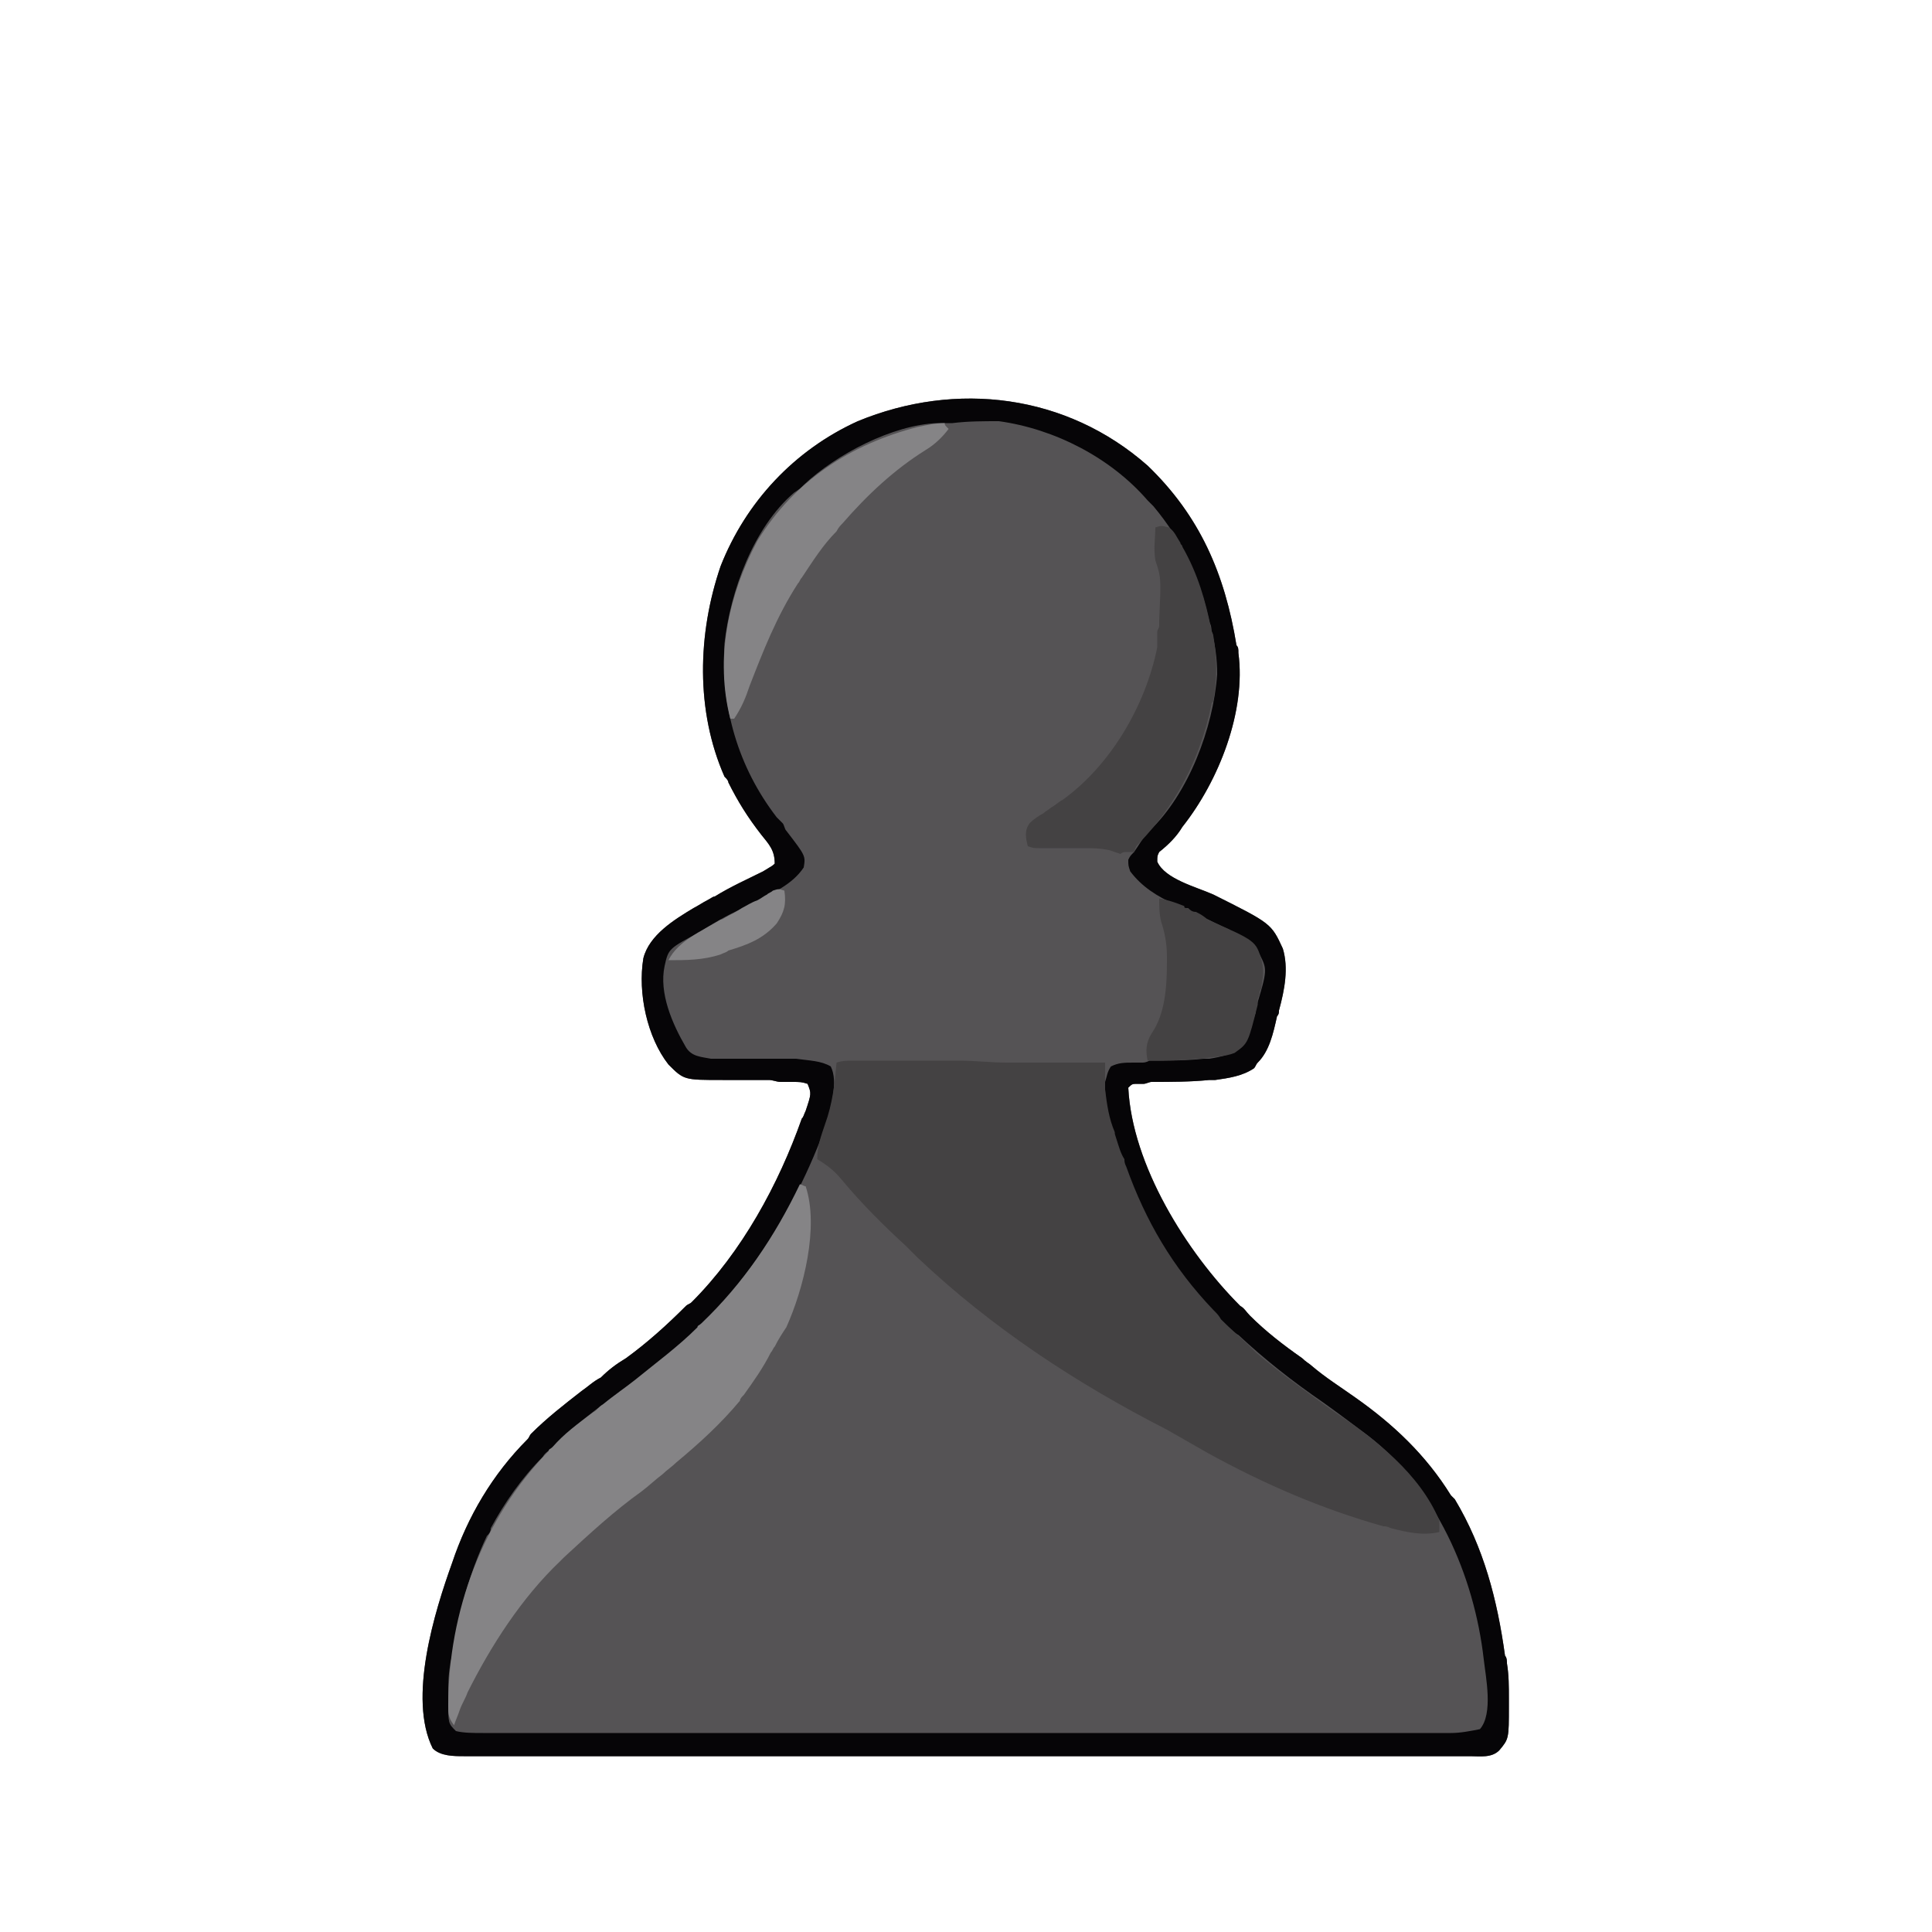
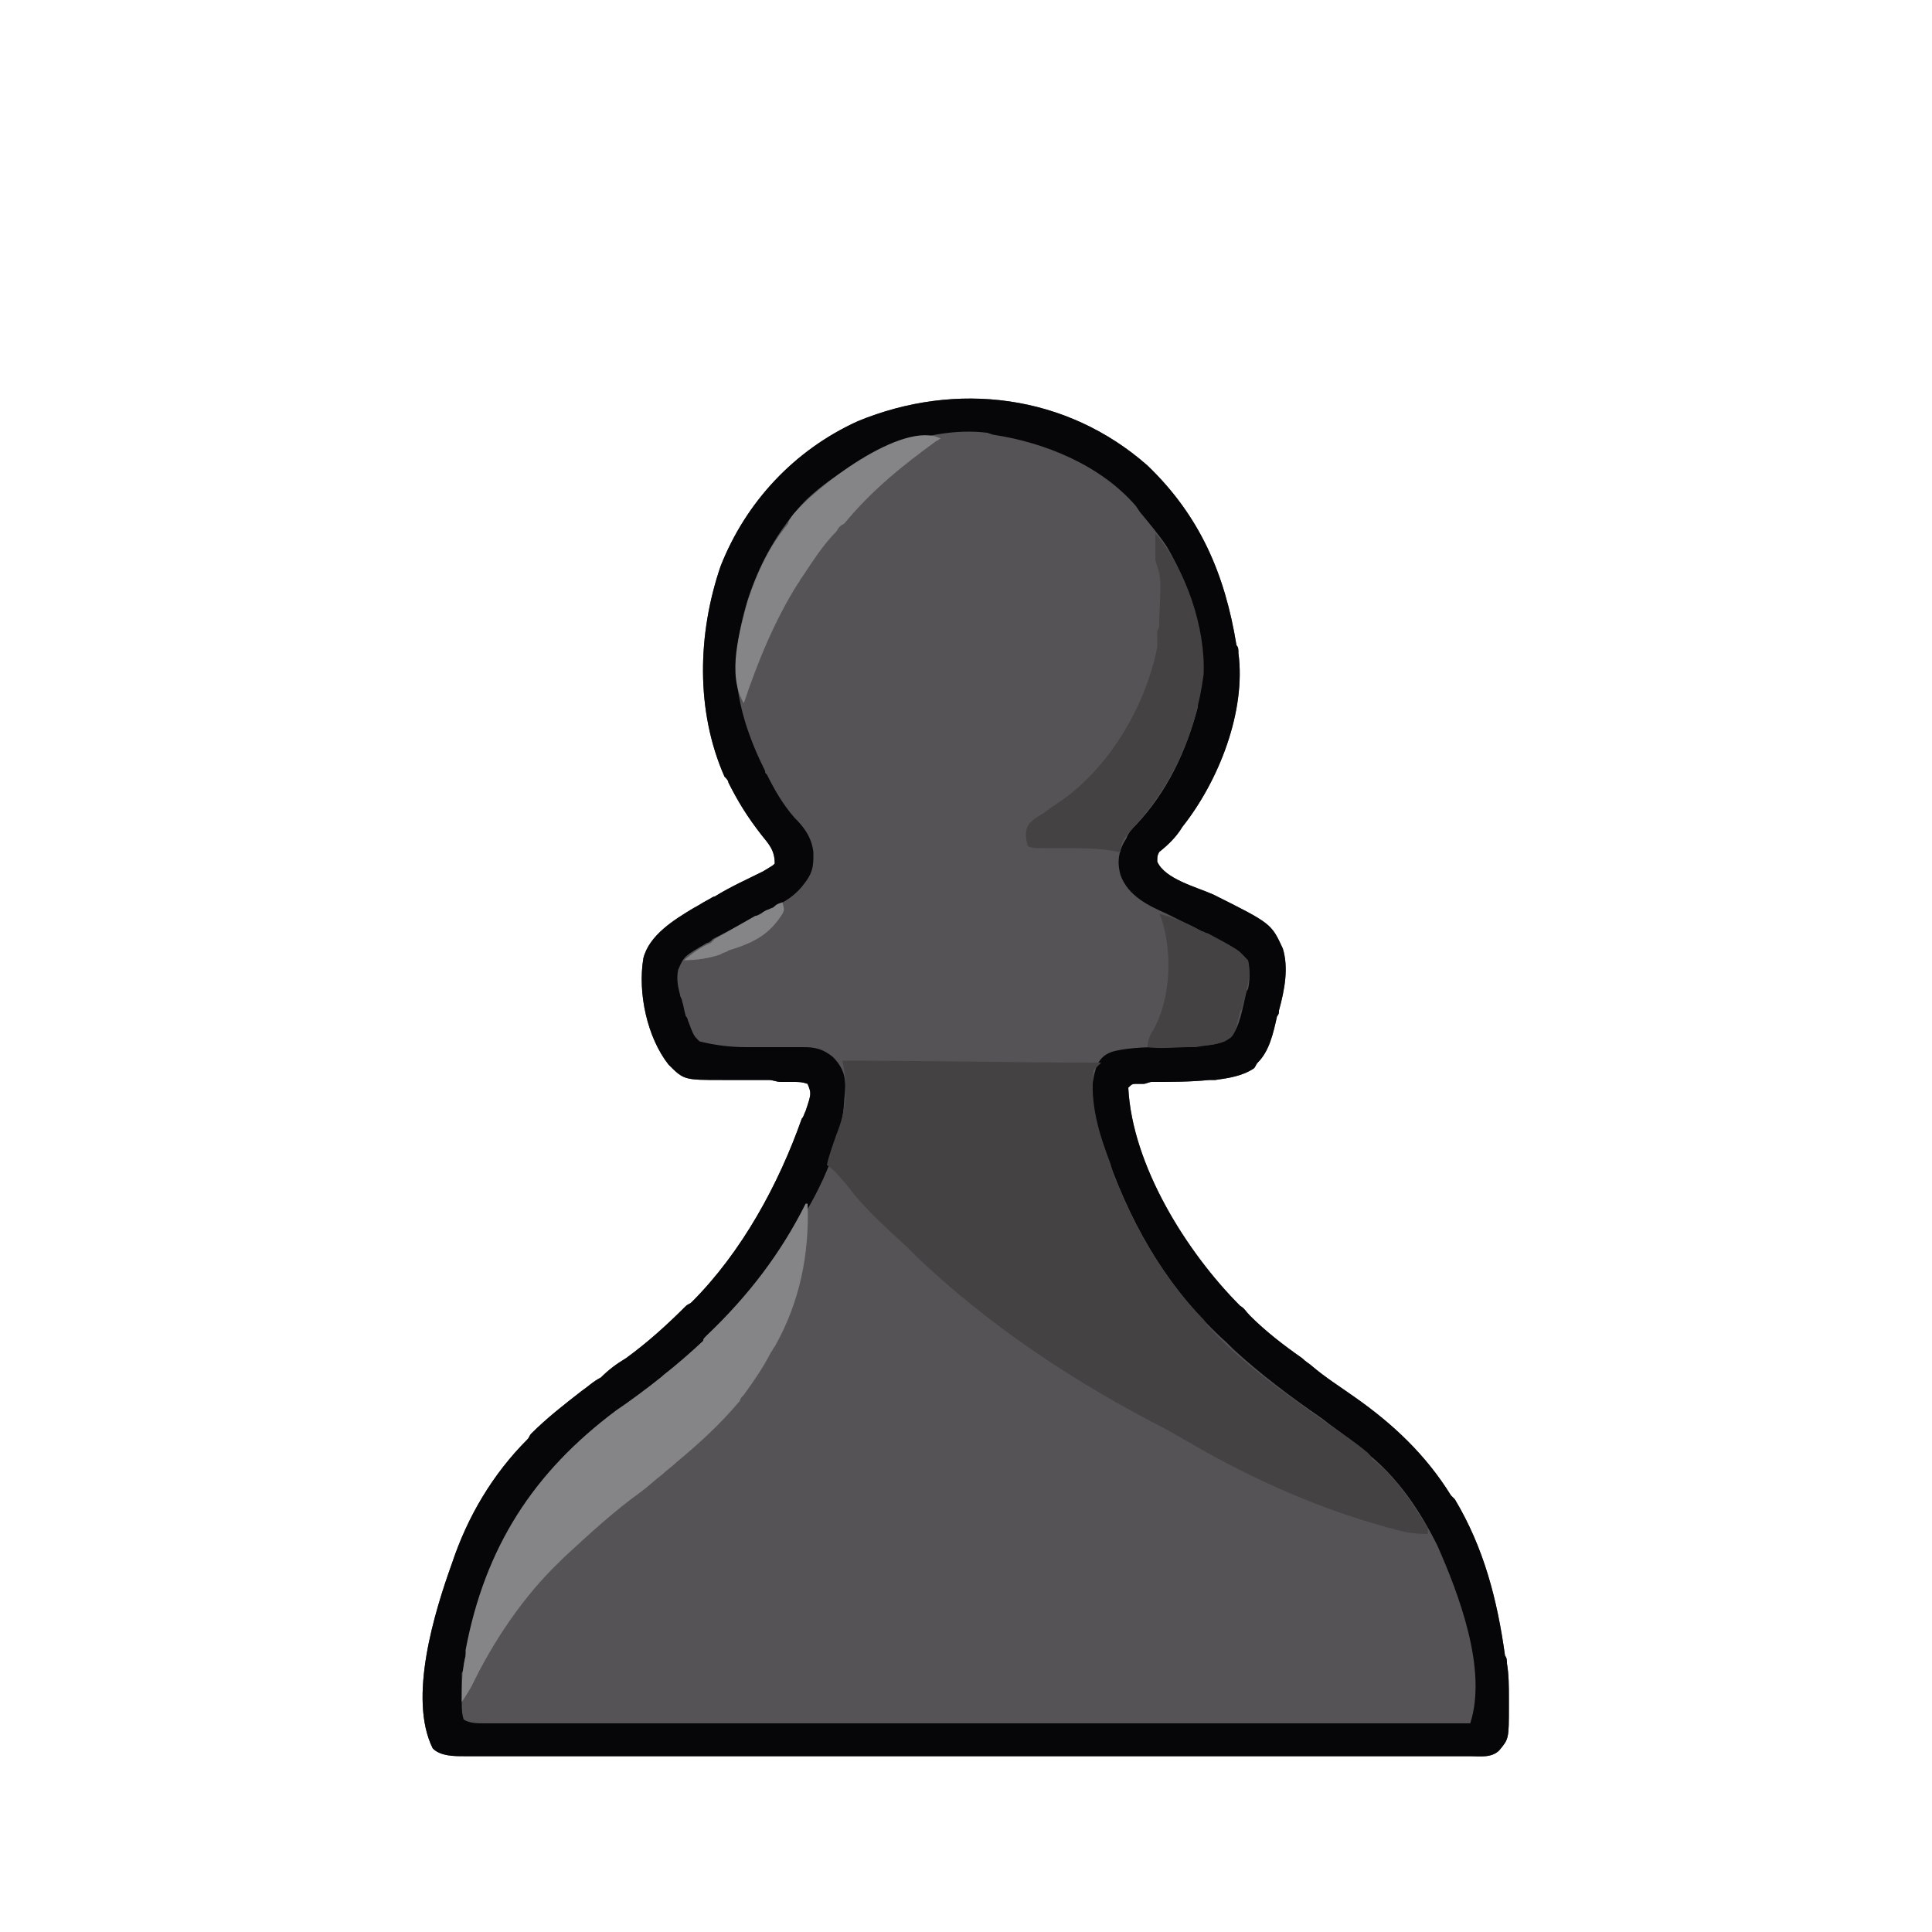
<svg xmlns="http://www.w3.org/2000/svg" viewBox="0 0 100 100">
  <path d="M59.4 24.1C62.1 26.7 63.4 29.7 64 33.4C64.1 33.5 64.1 33.6 64.1 33.8C64.5 36.8 63.1 40.4 61.2 42.8C60.9 43.3 60.5 43.7 60 44.1C59.9 44.3 59.9 44.3 59.9 44.6C60.3 45.5 61.9 45.9 62.8 46.3C65.8 47.8 65.8 47.8 66.4 49.1C66.7 50.1 66.5 51.2 66.2 52.3C66.2 52.4 66.2 52.5 66.1 52.6C65.9 53.5 65.7 54.4 65.1 55C65 55.1 65 55.2 64.9 55.3C64.3 55.7 63.6 55.8 62.9 55.9C62.8 55.9 62.8 55.9 62.6 55.9C61.6 56 60.6 56 59.6 56C59.5 56 59.3 56.1 59.2 56.1C59.1 56.1 59 56.1 58.9 56.1C58.6 56.1 58.6 56.1 58.4 56.3C58.6 60.3 61.4 64.8 64.2 67.6C64.4 67.7 64.5 67.9 64.7 68.1C65.5 68.9 66.4 69.6 67.4 70.3C67.6 70.5 67.8 70.6 67.9 70.7C68.6 71.3 69.4 71.8 70.1 72.3C72.1 73.7 73.8 75.3 75.1 77.4C75.2 77.5 75.2 77.5 75.3 77.6C76.8 80.1 77.5 82.8 77.9 85.7C78 85.8 78 86 78 86.1C78.1 86.7 78.1 87.3 78.1 87.9C78.1 88.1 78.1 88.2 78.1 88.3C78.1 90 78.1 90 77.6 90.6C77.2 91 76.6 90.9 76.1 90.9C76 90.9 75.9 90.9 75.8 90.9C75.5 90.9 75.2 90.9 74.9 90.9C74.7 90.9 74.4 90.9 74.2 90.9C73.6 90.9 73 90.9 72.4 90.9C71.7 90.9 71.1 90.9 70.4 90.9C69.1 90.9 67.9 90.9 66.6 90.9C65.5 90.9 64.5 90.9 63.4 90.9C63.1 90.9 62.8 90.9 62.5 90.9C62.5 90.9 62.5 90.9 62.3 90.9C60.2 90.9 58.1 90.9 56 90.9C55.9 90.9 55.8 90.9 55.8 90.9C55.4 90.9 55 90.9 54.6 90.9C54.5 90.9 54.4 90.9 54.3 90.9C54.2 90.9 54 90.9 53.8 90.9C51.3 90.9 48.8 90.9 46.3 90.9C43.5 90.9 40.7 90.9 37.8 90.9C37.5 90.9 37.2 90.9 36.9 90.9C36.9 90.9 36.8 90.9 36.7 90.9C35.5 90.9 34.3 90.9 33.1 90.9C31.9 90.9 30.7 90.9 29.5 90.9C28.9 90.9 28.2 90.9 27.6 90.9C27 90.9 26.4 90.9 25.8 90.9C25.6 90.9 25.4 90.9 25.2 90.9C24.9 90.9 24.6 90.9 24.3 90.9C24.2 90.9 24.1 90.9 24 90.9C23.5 90.9 22.8 90.9 22.4 90.5C21.1 87.9 22.5 83.4 23.4 80.9C24.2 78.5 25.5 76.3 27.3 74.5C27.4 74.4 27.4 74.3 27.5 74.2C28.3 73.4 29.2 72.7 30.1 72C30.4 71.8 30.7 71.5 31.1 71.3C31.5 70.9 31.9 70.6 32.4 70.3C33.5 69.5 34.5 68.6 35.5 67.6C35.6 67.5 35.7 67.5 35.8 67.4C38.4 64.8 40.3 61.3 41.5 57.9C41.6 57.8 41.6 57.7 41.7 57.5C42 56.6 42 56.6 41.8 56.1C41.5 56 41.4 56 41 56C41 56 41 56 40.7 56C40.7 56 40.7 56 40.4 56C40.2 56 40 55.9 39.8 55.9C39.4 55.9 39.1 55.9 38.7 55.9C38.4 55.9 38.1 55.9 37.7 55.9C37.6 55.9 37.5 55.9 37.4 55.9C35.4 55.9 35.4 55.9 34.6 55.1C33.5 53.7 33 51.4 33.3 49.6C33.6 48.4 34.9 47.6 35.9 47C36.1 46.9 36.4 46.7 36.6 46.6C36.8 46.5 36.9 46.4 37 46.4C37.8 45.9 38.7 45.5 39.5 45.1C40 44.8 40 44.8 40.1 44.7C40.1 44 39.8 43.7 39.4 43.2C38.7 42.3 38.2 41.5 37.7 40.5C37.7 40.4 37.6 40.3 37.5 40.2C36 36.8 36.1 32.8 37.3 29.3C38.6 26 41.1 23.3 44.4 21.8C49.5 19.7 55.2 20.4 59.4 24.1Z" fill="#555355" />
-   <path d="M42.2 59.7C42.2 59.8 42.2 59.9 42.3 60C42.4 60 42.4 60.1 42.5 60.1C43.3 60.4 43.8 61.1 44.3 61.8C45.2 62.9 46.2 63.9 47.2 64.8C47.5 65 47.8 65.3 48 65.5C48.7 66.2 49.5 66.8 50.2 67.4C50.3 67.5 50.4 67.5 50.4 67.6C52 68.8 53.6 69.9 55.3 71C55.4 71 55.4 71 55.6 71.2C57.7 72.5 60 73.7 62.3 74.9C62.3 74.9 62.4 75 62.5 75C63.5 75.6 64.6 76.1 65.7 76.6C65.7 76.7 65.8 76.7 65.9 76.7C68.2 77.9 71.2 79.3 73.8 79.3C74 79.3 74.1 79.3 74.2 79.3C74.3 79.3 74.4 79.3 74.5 79.3C74.5 79.1 74.5 79 74.6 78.8C76 81.6 76.9 84.5 76.9 87.7C76.9 87.8 76.9 87.9 76.9 88C76.9 88.2 76.9 88.3 76.9 88.4C76.9 88.5 76.9 88.6 76.9 88.7C76.8 89.2 76.8 89.2 76.6 89.5C76 89.7 75.5 89.7 74.9 89.7C74.8 89.7 74.7 89.7 74.6 89.7C74.3 89.7 74 89.7 73.7 89.7C73.5 89.7 73.3 89.7 73.1 89.7C72.5 89.7 71.9 89.7 71.3 89.7C70.7 89.7 70.1 89.7 69.4 89.7C68.2 89.7 66.9 89.7 65.7 89.7C64.7 89.7 63.7 89.7 62.7 89.7C62.6 89.7 62.6 89.7 62.3 89.7C62 89.7 61.8 89.7 61.6 89.7C58.9 89.7 56.2 89.7 53.4 89.7C51 89.7 48.6 89.7 46.2 89.7C43.5 89.7 40.8 89.7 38 89.7C37.8 89.7 37.5 89.7 37.2 89.7C37 89.7 36.9 89.7 36.7 89.7C35.7 89.7 34.7 89.7 33.7 89.7C32.5 89.7 31.3 89.7 30.1 89.7C29.4 89.7 28.8 89.7 28.2 89.7C27.6 89.7 27 89.7 26.5 89.7C26.3 89.7 26.1 89.7 25.8 89.7C25.6 89.7 25.3 89.7 25 89.7C25 89.7 25 89.7 24.8 89.7C24.3 89.7 23.9 89.7 23.5 89.5C22.8 88.6 23.2 86.6 23.4 85.6C24 81.6 25.6 78.1 28.4 75.1C28.4 75 28.5 75 28.6 74.9C29.2 74.2 29.9 73.7 30.7 73.1C30.9 73 31 72.8 31.2 72.7C31.8 72.2 32.4 71.8 32.9 71.4C34 70.5 35.1 69.7 36.1 68.7C36.1 68.6 36.2 68.6 36.3 68.5C38.9 66.1 40.8 63 42.2 59.7Z" fill="#555355" />
-   <path d="M59.4 24.1C62.1 26.7 63.4 29.7 64 33.4C64.1 33.5 64.1 33.6 64.1 33.8C64.5 36.8 63.1 40.4 61.2 42.8C60.9 43.3 60.5 43.7 60 44.1C59.9 44.3 59.9 44.3 59.9 44.6C60.3 45.5 61.9 45.9 62.8 46.3C65.8 47.8 65.8 47.8 66.4 49.1C66.7 50.1 66.5 51.2 66.2 52.3C66.2 52.4 66.2 52.5 66.1 52.6C65.9 53.5 65.7 54.4 65.1 55C65 55.1 65 55.2 64.9 55.3C64.3 55.7 63.6 55.8 62.9 55.9C62.8 55.9 62.8 55.9 62.6 55.9C61.6 56 60.6 56 59.6 56C59.5 56 59.3 56.1 59.2 56.1C59.1 56.1 59 56.1 58.9 56.1C58.6 56.1 58.6 56.1 58.4 56.3C58.6 60.3 61.4 64.8 64.2 67.6C64.4 67.7 64.5 67.9 64.7 68.1C65.5 68.9 66.4 69.6 67.4 70.3C67.6 70.5 67.8 70.6 67.9 70.7C68.6 71.3 69.4 71.8 70.1 72.3C72.1 73.7 73.8 75.3 75.1 77.4C75.2 77.5 75.2 77.5 75.3 77.6C76.8 80.1 77.5 82.8 77.9 85.7C78 85.8 78 86 78 86.1C78.1 86.7 78.1 87.3 78.1 87.9C78.1 88.1 78.1 88.2 78.1 88.3C78.1 90 78.1 90 77.6 90.6C77.2 91 76.6 90.9 76.1 90.9C76 90.9 75.9 90.9 75.8 90.9C75.5 90.9 75.2 90.9 74.9 90.9C74.7 90.9 74.4 90.9 74.2 90.9C73.6 90.9 73 90.9 72.4 90.9C71.7 90.9 71.1 90.9 70.4 90.9C69.1 90.9 67.9 90.9 66.6 90.9C65.5 90.9 64.5 90.9 63.4 90.9C63.1 90.9 62.8 90.9 62.5 90.9C62.5 90.9 62.5 90.9 62.3 90.9C60.2 90.9 58.1 90.9 56 90.9C55.9 90.9 55.8 90.9 55.8 90.9C55.4 90.9 55 90.9 54.6 90.9C54.5 90.9 54.4 90.9 54.3 90.9C54.2 90.9 54 90.9 53.8 90.9C51.3 90.9 48.8 90.9 46.3 90.9C43.5 90.9 40.7 90.9 37.8 90.9C37.5 90.9 37.2 90.9 36.9 90.9C36.9 90.9 36.8 90.9 36.7 90.9C35.5 90.9 34.3 90.9 33.1 90.9C31.9 90.9 30.7 90.9 29.5 90.9C28.9 90.9 28.2 90.9 27.6 90.9C27 90.9 26.4 90.9 25.8 90.9C25.6 90.9 25.4 90.9 25.2 90.9C24.9 90.9 24.6 90.9 24.3 90.9C24.2 90.9 24.1 90.9 24 90.9C23.5 90.9 22.8 90.9 22.4 90.5C21.1 87.9 22.5 83.4 23.4 80.9C24.2 78.5 25.5 76.3 27.3 74.5C27.4 74.4 27.4 74.3 27.5 74.2C28.3 73.4 29.2 72.7 30.1 72C30.4 71.8 30.7 71.5 31.1 71.3C31.5 70.9 31.9 70.6 32.4 70.3C33.5 69.5 34.5 68.6 35.5 67.6C35.6 67.5 35.7 67.5 35.8 67.4C38.4 64.8 40.3 61.3 41.5 57.9C41.6 57.8 41.6 57.7 41.7 57.5C42 56.6 42 56.6 41.8 56.1C41.5 56 41.4 56 41 56C41 56 41 56 40.7 56C40.7 56 40.7 56 40.4 56C40.2 56 40 55.9 39.8 55.9C39.4 55.9 39.1 55.9 38.7 55.9C38.4 55.9 38.1 55.9 37.7 55.9C37.6 55.9 37.5 55.9 37.4 55.9C35.4 55.9 35.4 55.9 34.6 55.1C33.5 53.7 33 51.4 33.3 49.6C33.6 48.4 34.9 47.6 35.9 47C36.1 46.9 36.4 46.7 36.6 46.6C36.8 46.5 36.9 46.4 37 46.4C37.8 45.9 38.7 45.5 39.5 45.1C40 44.8 40 44.8 40.1 44.7C40.1 44 39.8 43.7 39.4 43.2C38.7 42.3 38.2 41.5 37.7 40.5C37.7 40.4 37.6 40.3 37.5 40.2C36 36.8 36.1 32.8 37.3 29.3C38.6 26 41.1 23.3 44.4 21.8C49.5 19.7 55.2 20.4 59.4 24.1ZM49.3 21.9C48.9 21.9 48.9 21.9 48.5 21.9C46.2 22 43.3 23.5 41.6 25.1C41.4 25.3 41.4 25.3 41.1 25.5C39 27.3 37.8 30.6 37.5 33.3C37.3 36.6 38.2 39.7 40.2 42.3C40.3 42.4 40.4 42.5 40.5 42.6C40.6 42.7 40.6 42.9 40.7 43C41.7 44.3 41.7 44.3 41.6 44.9C41 45.8 40 46.2 39.1 46.7C38.2 47.1 37.4 47.5 36.6 48C36.6 48 36.6 48 36.3 48.2C34.6 49.1 34.6 49.1 34.4 50C34.1 51.4 34.8 53 35.5 54.2C35.8 54.7 36.3 54.7 36.8 54.8C37.3 54.8 37.7 54.8 38.2 54.8C38.4 54.8 38.6 54.8 38.9 54.8C39.2 54.8 39.6 54.8 39.9 54.8C40.2 54.8 40.6 54.8 40.9 54.8C41 54.8 41.1 54.8 41.2 54.8C41.9 54.9 42.5 54.9 43 55.2C43.4 56 43 57.3 42.8 58.1C41.1 62.9 38.1 67.5 34 70.6C33.9 70.7 33.7 70.8 33.6 70.9C33 71.4 32.3 71.9 31.6 72.4C30.5 73.2 29.5 74 28.5 75C28.4 75.1 28.2 75.2 28.1 75.4C27 76.5 26.1 77.8 25.4 79.1C25.4 79.3 25.3 79.4 25.2 79.5C24.3 81.4 23.7 83.6 23.4 85.7C23.4 85.8 23.3 86 23.3 86.2C23.2 86.7 23.2 87.3 23.2 87.8C23.2 87.9 23.2 88 23.2 88.1C23.2 89.2 23.2 89.2 23.6 89.6C24 89.7 24.5 89.7 25 89.7C25.1 89.7 25.2 89.7 25.3 89.7C25.5 89.7 25.8 89.7 26.1 89.7C26.4 89.7 26.6 89.7 26.8 89.7C27.4 89.7 27.9 89.7 28.5 89.7C29.2 89.7 29.8 89.7 30.4 89.7C31.7 89.7 32.9 89.7 34.1 89.7C35.2 89.7 36.2 89.7 37.2 89.7C37.5 89.7 37.7 89.7 38 89.7C38.1 89.7 38.1 89.7 38.2 89.7C40.3 89.7 42.3 89.7 44.3 89.7C44.4 89.7 44.4 89.7 44.6 89.7C44.9 89.7 45.3 89.7 45.7 89.7C45.8 89.7 45.8 89.7 45.9 89.7C46.1 89.7 46.3 89.7 46.4 89.7C48.8 89.7 51.2 89.7 53.7 89.7C56.4 89.7 59.1 89.7 61.8 89.7C63.3 89.7 64.7 89.7 66.1 89.7C67.4 89.7 68.6 89.7 69.8 89.7C70.4 89.7 71.1 89.7 71.7 89.7C72.3 89.7 72.8 89.7 73.4 89.7C73.6 89.7 73.8 89.7 74 89.7C74.3 89.7 74.6 89.7 74.9 89.7C74.9 89.7 74.9 89.7 75.1 89.7C75.6 89.7 76.1 89.6 76.6 89.5C77.3 88.7 76.9 86.8 76.8 85.9C76.3 81.5 74.3 77 70.8 74.3C70 73.7 69.2 73.1 68.5 72.6C66.9 71.5 65.5 70.4 64.1 69.1C63.9 69 63.7 68.8 63.5 68.6C63 68.1 62.6 67.7 62.2 67.2C62.1 67.1 62.1 67.1 61.9 66.9C59.6 64.1 57.1 59.7 57.2 56C57.3 55.7 57.3 55.5 57.5 55.2C57.9 55 58.2 55 58.7 55C58.8 55 58.9 55 59.1 55C59.2 55 59.3 55 59.5 54.9C60.4 54.9 61.4 54.9 62.3 54.8C62.4 54.8 62.5 54.8 62.6 54.8C63.2 54.7 63.7 54.6 64.2 54.2C64.5 54 64.6 53.7 64.7 53.4C64.7 53.3 64.7 53.2 64.8 53.1C64.8 52.9 64.9 52.7 65 52.4C65 52.4 65 52.4 65 52.2C65.6 50.2 65.6 50.2 65.2 49.4C64.9 48.9 64.4 48.6 63.9 48.3C63.8 48.2 63.7 48.2 63.6 48.1C63.1 47.9 62.6 47.6 62.1 47.4C62 47.3 61.9 47.3 61.9 47.3C61.5 47.1 61.2 46.9 60.8 46.8C59.9 46.4 59.1 45.9 58.5 45.1C58.4 44.8 58.4 44.8 58.4 44.5C58.5 44.3 58.5 44.3 58.7 44.1C58.7 44.1 58.7 44.1 58.9 43.8C59.1 43.5 59.2 43.3 59.5 43C61.5 41.1 62.8 37.7 63 34.9C63 34.1 62.9 33.4 62.7 32.6C62.7 32.5 62.7 32.4 62.6 32.2C62.1 29.9 61.2 28 59.7 26.2C59.6 26.1 59.6 26.1 59.4 25.9C57.5 23.7 54.6 22.2 51.7 21.8C50.9 21.8 50.1 21.8 49.3 21.9Z" fill="#060507" />
-   <path d="M44.1 54.9C44.2 54.9 44.2 54.9 44.5 54.9C44.6 54.9 44.7 54.9 44.9 54.9C44.9 54.9 44.9 54.9 45.3 54.9C45.6 54.9 46 54.9 46.4 54.9C46.7 54.9 47.1 54.9 47.5 54.9C48.2 54.9 48.9 54.9 49.7 54.9C50.5 54.9 51.3 55 52.1 55C53.8 55 55.5 55 57.2 55C57.2 55 57.2 55 57.2 55.2C57.2 55.5 57.2 55.8 57.2 56.1C57.2 56.2 57.2 56.2 57.2 56.4C57.3 57.2 57.4 57.9 57.7 58.6C57.7 58.7 57.7 58.7 57.8 59C57.9 59.3 58 59.7 58.2 60C58.2 60.1 58.2 60.2 58.3 60.4C59.3 63.2 60.7 65.6 62.8 67.8C63 68 63.1 68.1 63.2 68.3C63.7 68.8 64.2 69.2 64.7 69.7C64.7 69.7 64.7 69.7 65 70C66.3 71.1 67.7 72.1 69.1 73.1C71.2 74.5 73.5 76.3 74.5 78.7C74.5 79 74.5 79 74.5 79.3C73.6 79.5 72.8 79.3 72 79.1C71.8 79 71.7 79 71.6 79C68.4 78.1 65.4 76.8 62.5 75.2C61.8 74.8 61.1 74.4 60.4 74C55.7 71.6 51.3 68.7 47.5 65.1C47.3 64.9 47.1 64.7 46.9 64.5C45.7 63.4 44.6 62.3 43.6 61.1C43.2 60.6 42.8 60.3 42.3 60C42.3 59.3 42.5 58.8 42.7 58.2C43.1 57.1 43.2 56.1 43.3 55C43.6 54.9 43.8 54.9 44.1 54.9Z" fill="#444243" />
-   <path d="M41.4 61.3C41.5 61.3 41.6 61.4 41.7 61.4C42.4 63.5 41.6 66.7 40.7 68.7C40.5 69 40.3 69.3 40.1 69.7C40 69.8 40 69.9 39.9 70C39.5 70.8 39 71.5 38.5 72.2C38.4 72.3 38.3 72.4 38.3 72.5C37.3 73.7 36.2 74.7 35 75.7C34.8 75.9 34.5 76.1 34.3 76.3C33.9 76.6 33.6 76.9 33.2 77.2C31.8 78.2 30.5 79.4 29.2 80.6C29.2 80.6 29.2 80.6 29 80.8C27 82.7 25.4 85.2 24.2 87.6C24.1 87.9 23.9 88.2 23.8 88.5C23.7 88.8 23.6 89 23.5 89.3C23.2 88.9 23.2 88.7 23.2 88.3C23.2 83.4 25 78.6 28.4 75.1C28.4 75 28.5 75 28.6 74.9C29.2 74.2 29.9 73.7 30.7 73.1C30.9 73 31 72.8 31.2 72.7C31.8 72.2 32.4 71.8 32.9 71.4C34 70.5 35.1 69.7 36.1 68.7C36.1 68.6 36.2 68.6 36.3 68.5C38.5 66.4 40.1 64 41.4 61.3Z" fill="#858486" />
-   <path d="M59.8 27.3C60.1 27.2 60.1 27.2 60.5 27.3C60.8 27.5 60.9 27.8 61.1 28.1C61.1 28.2 61.2 28.2 61.2 28.3C62 29.7 62.4 31.1 62.7 32.6C62.7 32.7 62.8 32.8 62.8 32.9C63 34.1 63 35.1 62.8 36.3C62.7 36.4 62.7 36.4 62.7 36.5C62.1 39.3 60.9 41.6 59 43.6C58.8 43.8 58.8 43.8 58.7 44.1C58.6 44.1 58.4 44.1 58.3 44.1C58.2 44.1 58.1 44.1 58 44.2C57.7 44.1 57.7 44.1 57.4 44C56.9 43.9 56.6 43.9 56.1 43.9C56.1 43.9 56 43.9 55.9 43.9C55.7 43.9 55.4 43.9 55.2 43.9C55 43.9 54.7 43.9 54.5 43.9C54.3 43.9 54 43.9 53.8 43.9C53.5 43.9 53.5 43.9 53.2 43.8C53.1 43.4 53 43 53.3 42.6C53.5 42.4 53.8 42.2 54 42.1C54.1 42 54.3 41.9 54.4 41.8C54.6 41.7 54.8 41.5 55 41.4C57.5 39.6 59.3 36.5 59.9 33.5C59.9 33.3 59.9 33.1 59.9 33C59.9 32.9 59.9 32.8 59.9 32.7C59.9 32.6 60 32.5 60 32.4C60 32.3 60 32.2 60 32.1C60.1 29.9 60.1 29.9 59.8 29C59.7 28.4 59.8 27.8 59.8 27.3Z" fill="#444243" />
-   <path d="M48.9 21.9C48.9 22 48.9 22 49.1 22.2C48.8 22.6 48.4 23 47.9 23.3C46.3 24.3 44.9 25.6 43.6 27.1C43.5 27.2 43.4 27.3 43.3 27.5C42.6 28.2 42.1 29 41.5 29.9C41.4 30 41.4 30.1 41.3 30.2C40.2 31.9 39.5 33.7 38.8 35.5C38.6 36.1 38.4 36.6 38 37.2C38 37.2 37.9 37.2 37.8 37.2C37 34.1 37.7 30.8 39.2 28C41.1 24.9 44 23 47.5 22.1C48 22 48.4 21.9 48.9 21.9Z" fill="#858486" />
-   <path d="M60 46.5C60.5 46.6 60.8 46.7 61.3 46.9C61.3 47 61.3 47 61.5 47C61.6 47.1 61.7 47.2 61.9 47.2C62.1 47.3 62.3 47.4 62.5 47.6C65 48.7 65 48.7 65.3 49.7C65.4 50.1 65.4 50.5 65.3 51C65.3 51.1 65.3 51.2 65.2 51.3C65.2 51.4 65.2 51.5 65.1 51.7C65.1 51.8 65.1 51.9 65.1 52C64.6 54 64.6 54 63.9 54.5C63.4 54.7 62.8 54.7 62.2 54.8C62.2 54.8 62.1 54.8 62 54.8C61.1 54.9 60.2 54.9 59.4 54.9C59.3 54.4 59.3 54 59.6 53.5C60.3 52.5 60.4 51.1 60.4 49.8C60.4 49.7 60.4 49.6 60.4 49.5C60.4 48.9 60.3 48.3 60.1 47.7C60 47.3 60 46.9 60 46.5Z" fill="#444243" />
-   <path d="M40.6 46.1C40.7 46.8 40.6 47.2 40.2 47.8C39.5 48.6 38.7 48.9 37.7 49.2C37.6 49.3 37.5 49.3 37.3 49.4C36.4 49.7 35.5 49.7 34.6 49.7C35.1 48.7 36.3 48.2 37.3 47.6C37.4 47.6 37.5 47.5 37.7 47.4C37.9 47.3 38.1 47.2 38.4 47C38.6 46.9 38.9 46.7 39.2 46.6C39.4 46.5 39.5 46.4 39.7 46.3C39.8 46.2 39.9 46.2 40 46.1C40.3 46 40.3 46 40.6 46.1Z" fill="#858486" />
+   <path d="M42.7 60.2C43.2 60.5 43.6 60.9 44 61.4C44.1 61.5 44.2 61.7 44.3 61.8C44.4 61.9 44.5 61.9 44.5 62C45.4 63 46.3 63.9 47.2 64.8C47.5 65 47.8 65.3 48 65.5C48.7 66.2 49.5 66.8 50.2 67.4C50.3 67.5 50.4 67.5 50.4 67.6C52 68.8 53.6 69.9 55.3 71C55.4 71 55.4 71 55.6 71.2C57.7 72.5 60 73.7 62.3 74.9C62.3 74.9 62.4 75 62.5 75C63.5 75.6 64.6 76.1 65.7 76.6C65.7 76.7 65.8 76.7 65.9 76.7C67.6 77.6 69.5 78.3 71.3 78.8C71.4 78.8 71.6 78.9 71.7 78.9C72.3 79.1 72.8 79.2 73.4 79.2C73.8 79.2 73.8 79.2 74 79.4C74.4 79.9 74.7 80.6 74.9 81.2C75 81.4 75 81.6 75.1 81.8C75.9 83.9 76.8 87 76.1 89.2C71.2 89.2 66.2 89.2 61.3 89.2C61.2 89.2 61.1 89.2 61.1 89.2C59.5 89.2 57.9 89.2 56.3 89.2C55.5 89.2 54.7 89.2 53.9 89.2C53.9 89.2 53.8 89.2 53.7 89.2C51.2 89.2 48.7 89.2 46.2 89.2C43.6 89.2 41 89.2 38.4 89.2C36.8 89.2 35.1 89.2 33.4 89.2C32.3 89.2 31.2 89.2 30.2 89.2C29.5 89.2 28.9 89.2 28.3 89.2C27.7 89.2 27.1 89.2 26.5 89.2C26.3 89.2 26.1 89.2 25.9 89.2C25.6 89.2 25.3 89.2 25.1 89.2C25 89.2 24.9 89.2 24.8 89.2C24.3 89.2 24.3 89.2 24 89C23.1 86.2 24.9 81.9 26.1 79.4C27.5 76.7 29.5 74.8 31.9 73C33.5 71.9 35 70.7 36.4 69.4C36.4 69.3 36.4 69.3 36.6 69.1C39.3 66.6 41.3 63.6 42.7 60.2Z" fill="#555355" />
+   <path d="M59.4 24.1C62.1 26.7 63.4 29.7 64 33.4C64.1 33.5 64.1 33.6 64.1 33.8C64.5 36.8 63.1 40.4 61.2 42.8C60.9 43.3 60.5 43.7 60 44.1C59.9 44.3 59.9 44.3 59.9 44.6C60.3 45.5 61.9 45.9 62.8 46.3C65.8 47.8 65.8 47.8 66.4 49.1C66.7 50.1 66.5 51.2 66.2 52.3C66.2 52.4 66.2 52.5 66.1 52.6C65.9 53.5 65.7 54.4 65.1 55C65 55.1 65 55.2 64.9 55.3C64.3 55.7 63.6 55.8 62.9 55.9C62.8 55.9 62.8 55.9 62.6 55.9C61.6 56 60.6 56 59.6 56C59.5 56 59.3 56.1 59.2 56.1C59.1 56.1 59 56.1 58.9 56.1C58.6 56.1 58.6 56.1 58.4 56.3C58.6 60.3 61.4 64.8 64.2 67.6C64.4 67.7 64.5 67.9 64.7 68.1C65.5 68.9 66.4 69.6 67.4 70.3C67.6 70.5 67.8 70.6 67.9 70.7C68.6 71.3 69.4 71.8 70.1 72.3C72.1 73.7 73.8 75.3 75.1 77.4C75.2 77.5 75.2 77.5 75.3 77.6C76.8 80.1 77.5 82.8 77.9 85.7C78 85.8 78 86 78 86.1C78.1 86.7 78.1 87.3 78.1 87.9C78.1 88.1 78.1 88.2 78.1 88.3C78.1 90 78.1 90 77.6 90.6C77.2 91 76.6 90.9 76.1 90.9C76 90.9 75.9 90.9 75.8 90.9C75.5 90.9 75.2 90.9 74.9 90.9C74.7 90.9 74.4 90.9 74.2 90.9C73.6 90.9 73 90.9 72.4 90.9C71.7 90.9 71.1 90.9 70.4 90.9C69.1 90.9 67.9 90.9 66.6 90.9C65.5 90.9 64.5 90.9 63.4 90.9C63.1 90.9 62.8 90.9 62.5 90.9C62.5 90.9 62.5 90.9 62.3 90.9C60.2 90.9 58.1 90.9 56 90.9C55.9 90.9 55.8 90.9 55.8 90.9C55.4 90.9 55 90.9 54.6 90.9C54.5 90.9 54.4 90.9 54.3 90.9C54.2 90.9 54 90.9 53.8 90.9C51.3 90.9 48.8 90.9 46.3 90.9C43.5 90.9 40.7 90.9 37.8 90.9C37.5 90.9 37.2 90.9 36.9 90.9C36.9 90.9 36.8 90.9 36.7 90.9C35.5 90.9 34.3 90.9 33.1 90.9C31.9 90.9 30.7 90.9 29.5 90.9C28.9 90.9 28.2 90.9 27.6 90.9C27 90.9 26.4 90.9 25.8 90.9C25.6 90.9 25.4 90.9 25.2 90.9C24.9 90.9 24.6 90.9 24.3 90.9C24.2 90.9 24.1 90.9 24 90.9C23.5 90.9 22.8 90.9 22.4 90.5C21.1 87.9 22.5 83.4 23.4 80.9C24.2 78.5 25.5 76.3 27.3 74.5C27.4 74.4 27.4 74.3 27.5 74.2C28.3 73.4 29.2 72.7 30.1 72C30.4 71.8 30.7 71.5 31.1 71.3C31.5 70.9 31.9 70.6 32.4 70.3C33.5 69.5 34.5 68.6 35.5 67.6C35.6 67.5 35.7 67.5 35.8 67.4C38.4 64.8 40.3 61.3 41.5 57.9C41.6 57.8 41.6 57.7 41.7 57.5C42 56.6 42 56.6 41.8 56.1C41.5 56 41.4 56 41 56C41 56 41 56 40.7 56C40.7 56 40.7 56 40.4 56C40.2 56 40 55.9 39.8 55.9C39.4 55.9 39.1 55.9 38.7 55.9C38.4 55.9 38.1 55.9 37.7 55.9C37.6 55.9 37.5 55.9 37.4 55.9C35.4 55.9 35.4 55.9 34.6 55.1C33.5 53.7 33 51.4 33.3 49.6C33.6 48.4 34.9 47.6 35.9 47C36.1 46.9 36.4 46.7 36.6 46.6C36.8 46.5 36.9 46.4 37 46.4C37.8 45.9 38.7 45.5 39.5 45.1C40 44.8 40 44.8 40.1 44.7C40.1 44 39.8 43.7 39.4 43.2C38.7 42.3 38.2 41.5 37.7 40.5C37.7 40.4 37.6 40.3 37.5 40.2C36 36.8 36.1 32.8 37.3 29.3C38.6 26 41.1 23.3 44.4 21.8C49.5 19.7 55.2 20.4 59.4 24.1ZM41.7 25.9C39.5 28.2 38.1 31.6 38.1 34.8C38.2 36.6 38.8 38.3 39.6 39.9C39.6 40 39.6 40 39.7 40.1C40.1 40.9 40.5 41.6 41.1 42.3C41.6 42.8 42 43.3 42.1 44.1C42.1 44.2 42.1 44.3 42.1 44.4C42.1 45.1 41.9 45.4 41.5 45.9C41 46.5 40.4 46.8 39.7 47.1C38.8 47.6 37.9 48.1 36.9 48.6C36.8 48.7 36.7 48.8 36.6 48.8C35.4 49.5 35.4 49.5 35.1 50.2C35 50.7 35.1 51.1 35.2 51.5C35.2 51.6 35.3 51.7 35.3 51.8C35.4 52.1 35.4 52.3 35.5 52.6C35.6 52.7 35.6 52.8 35.6 52.8C35.9 53.6 35.9 53.6 36.2 53.9C37 54.1 37.8 54.2 38.6 54.2C38.8 54.2 39 54.2 39.2 54.2C39.6 54.2 39.9 54.2 40.3 54.2C40.6 54.2 40.9 54.2 41.3 54.2C41.4 54.2 41.5 54.2 41.6 54.2C42.2 54.2 42.6 54.3 43.1 54.7C43.8 55.4 43.8 56 43.7 56.9C43.5 61.3 39.7 66 36.7 69.1C36.7 69.1 36.7 69.1 36.4 69.4C35.8 70 35.1 70.6 34.3 71.2C34.3 71.3 34.2 71.3 34.1 71.4C33.9 71.6 33.7 71.7 33.5 71.9C33.4 71.9 33.3 72 33.2 72.1C32.8 72.4 32.4 72.7 31.9 73C27.3 76.5 25 80.5 24 86.2C24 86.3 24 86.4 23.9 86.6C23.9 87 23.9 87.4 23.9 87.8C23.9 87.9 23.9 87.9 23.9 88.1C23.9 88.4 23.9 88.7 24 89C24.3 89.2 24.7 89.2 25.1 89.2C25.1 89.2 25.1 89.2 25.3 89.2C25.6 89.2 25.9 89.2 26.2 89.2C26.4 89.2 26.7 89.2 26.9 89.2C27.5 89.2 28 89.2 28.6 89.2C29.3 89.2 29.9 89.2 30.5 89.2C31.6 89.2 32.8 89.2 33.9 89.2C35.5 89.2 37 89.2 38.6 89.2C41.2 89.2 43.8 89.2 46.4 89.2C48.9 89.2 51.4 89.2 53.9 89.2C54 89.2 54 89.2 54.2 89.2C55 89.2 55.7 89.2 56.5 89.2C58.1 89.2 59.7 89.2 61.3 89.2C61.3 89.2 61.4 89.2 61.5 89.2C66.4 89.2 71.2 89.2 76.1 89.2C77 86.4 75.5 82.5 74.4 80C73.4 78 72.1 76.1 70.2 74.8C70.2 74.7 70.1 74.7 70 74.6C69.5 74.2 68.9 73.8 68.4 73.4C66.8 72.3 65.2 71.1 63.8 69.8C63.7 69.7 63.6 69.6 63.5 69.5C60.6 66.9 58.7 63.7 57.4 60.1C57.4 60 57.3 59.9 57.3 59.8C56.7 58.3 56.2 56.6 56.8 55.1C57 54.7 57.3 54.5 57.7 54.4C58.6 54.2 59.5 54.2 60.4 54.2C60.9 54.2 61.5 54.2 62 54.1C62.1 54.1 62.2 54.1 62.3 54.1C62.8 54.1 63.2 54 63.7 53.7C64.2 53.1 64.3 52.2 64.5 51.4C64.5 51.4 64.5 51.3 64.6 51.2C64.7 50.7 64.7 50.3 64.6 49.8C64.3 49.3 64 49.1 63.5 48.9C63.4 48.8 63.3 48.8 63.3 48.8C63.1 48.7 63 48.6 62.9 48.6C62.6 48.4 62.4 48.3 62.2 48.2C61.6 47.9 61 47.6 60.4 47.3C59.5 46.9 58.4 46.4 58 45.3C57.8 44.6 57.9 44 58.3 43.4C58.4 43.1 58.6 42.9 58.8 42.7C60.4 41 61.4 38.9 62 36.6C62 36.5 62 36.5 62 36.4C62.7 33.7 61.8 30.7 60.4 28.3C60 27.7 59.5 27.1 59 26.5C59 26.5 59 26.5 58.8 26.2C57 24.1 54.1 22.9 51.4 22.5C51.4 22.5 51.4 22.5 51.1 22.4C47.9 22 44 23.7 41.7 25.9Z" fill="#060507" />
+   <path d="M43.6 54.9C48 54.9 52.4 55 57 55C56.9 55.1 56.7 55.3 56.6 55.4C56.4 57.2 56.9 58.7 57.5 60.3C57.5 60.4 57.6 60.6 57.6 60.7C58.7 63.5 60.1 66 62.2 68.2C62.3 68.3 62.4 68.4 62.5 68.6C64.3 70.6 66.5 72.1 68.6 73.6C69.3 74.1 70.1 74.6 70.8 75.2C70.9 75.3 71 75.4 71 75.5C72.3 76.5 73.1 77.8 73.9 79.1C73.9 79.2 73.9 79.3 73.9 79.4C73.2 79.4 72.6 79.3 72 79.1C71.9 79.1 71.9 79.1 71.6 79C68.4 78.1 65.4 76.8 62.5 75.2C61.8 74.8 61.1 74.4 60.4 74C55.7 71.6 51.3 68.7 47.5 65.1C47.3 64.9 47.1 64.7 46.9 64.5C45.8 63.5 44.7 62.5 43.8 61.3C43.2 60.6 43.2 60.6 42.8 60.3C42.9 59.8 43.1 59.3 43.3 58.7C43.8 57.5 43.9 56.2 43.6 54.9Z" fill="#444243" />
+   <path d="M41.7 62.3C41.8 62.3 41.8 62.3 41.8 62.3C41.9 64.9 41.4 67.4 40.1 69.7C40 69.8 40 69.9 39.9 70C39.5 70.8 39 71.5 38.5 72.2C38.4 72.3 38.3 72.4 38.3 72.5C37.3 73.7 36.2 74.7 35 75.7C34.8 75.9 34.5 76.1 34.3 76.3C33.9 76.6 33.6 76.9 33.2 77.2C31.8 78.2 30.5 79.4 29.2 80.6C29.2 80.6 29.2 80.6 29 80.8C27.1 82.6 25.5 85 24.4 87.3C24.1 87.8 24.1 87.8 23.9 88.1C23.9 87.3 23.9 86.5 24.1 85.7C24.1 85.6 24.1 85.5 24.1 85.4C25.1 80.1 27.6 76.2 31.9 73C33.5 71.9 35 70.7 36.4 69.4C36.4 69.3 36.4 69.3 36.6 69.1C38.7 67.1 40.4 64.9 41.7 62.3Z" fill="#858486" />
+   <path d="M59.8 27.6C61.4 29.5 62.4 32.5 62.3 34.9C61.9 38 60.6 40.8 58.5 43C58.2 43.4 58 43.6 58 44.1C58 44.1 58 44.1 57.9 44.1C57 43.9 56.1 43.9 55.2 43.9C54.9 43.9 54.7 43.9 54.5 43.9C54.2 43.9 54 43.9 53.8 43.9C53.5 43.9 53.5 43.9 53.2 43.8C53.1 43.4 53 43 53.3 42.6C53.5 42.4 53.8 42.2 54 42.1C54.1 42 54.3 41.9 54.4 41.8C54.6 41.7 54.8 41.5 55 41.4C57.5 39.6 59.3 36.5 59.9 33.5C59.9 33.3 59.9 33.1 59.9 33C59.9 32.9 59.9 32.8 59.9 32.7C59.9 32.6 60 32.5 60 32.4C60 32.3 60 32.2 60 32.1C60.1 29.9 60.1 29.9 59.8 29C59.8 28.5 59.8 28.1 59.8 27.6Z" fill="#444243" />
+   <path d="M48.7 22.7C48.6 22.7 48.6 22.8 48.5 22.8C46.7 24.1 45.1 25.4 43.7 27.1C43.5 27.2 43.4 27.3 43.3 27.5C42.6 28.2 42.1 29 41.5 29.9C41.4 30 41.4 30.1 41.3 30.2C40.1 32.1 39.2 34.3 38.5 36.4C37.6 34.9 38.3 32.6 38.7 31.1C39.2 29.6 39.8 28.3 40.8 27.1C40.8 27 40.8 27 41 26.7C42.1 25.3 46.7 21.7 48.7 22.7Z" fill="#858486" />
+   <path d="M60 47.3C60.8 47.5 61.5 47.8 62.2 48.2C62.3 48.2 62.4 48.3 62.5 48.3C64 49.1 64 49.1 64.6 49.7C64.8 50.5 64.5 51.3 64.3 52.1C64.3 52.2 64.3 52.3 64.2 52.3C63.9 53.6 63.9 53.6 63.4 53.9C62.9 54.1 62.4 54.1 61.9 54.2C61.8 54.2 61.8 54.2 61.6 54.2C60.9 54.2 60.1 54.3 59.4 54.2C59.4 53.9 59.5 53.6 59.7 53.3C60.6 51.7 60.7 49.3 60.1 47.5C60.1 47.5 60.1 47.5 60 47.3Z" fill="#444243" />
+   <path d="M40.5 46.7C40.6 47.1 40.6 47.1 40.5 47.3C39.8 48.4 39 48.8 37.7 49.2C37.6 49.3 37.4 49.3 37.3 49.4C36.7 49.6 36.1 49.7 35.4 49.7C35.9 49.3 36.3 49 36.8 48.8C36.9 48.7 36.9 48.7 37 48.6C37.7 48.2 38.4 47.8 39.1 47.4C39.2 47.4 39.2 47.4 39.4 47.3C39.5 47.2 39.5 47.2 39.7 47.1C39.8 47.1 39.9 47 40 47C40.2 46.8 40.2 46.8 40.5 46.7Z" fill="#858486" />
</svg>
